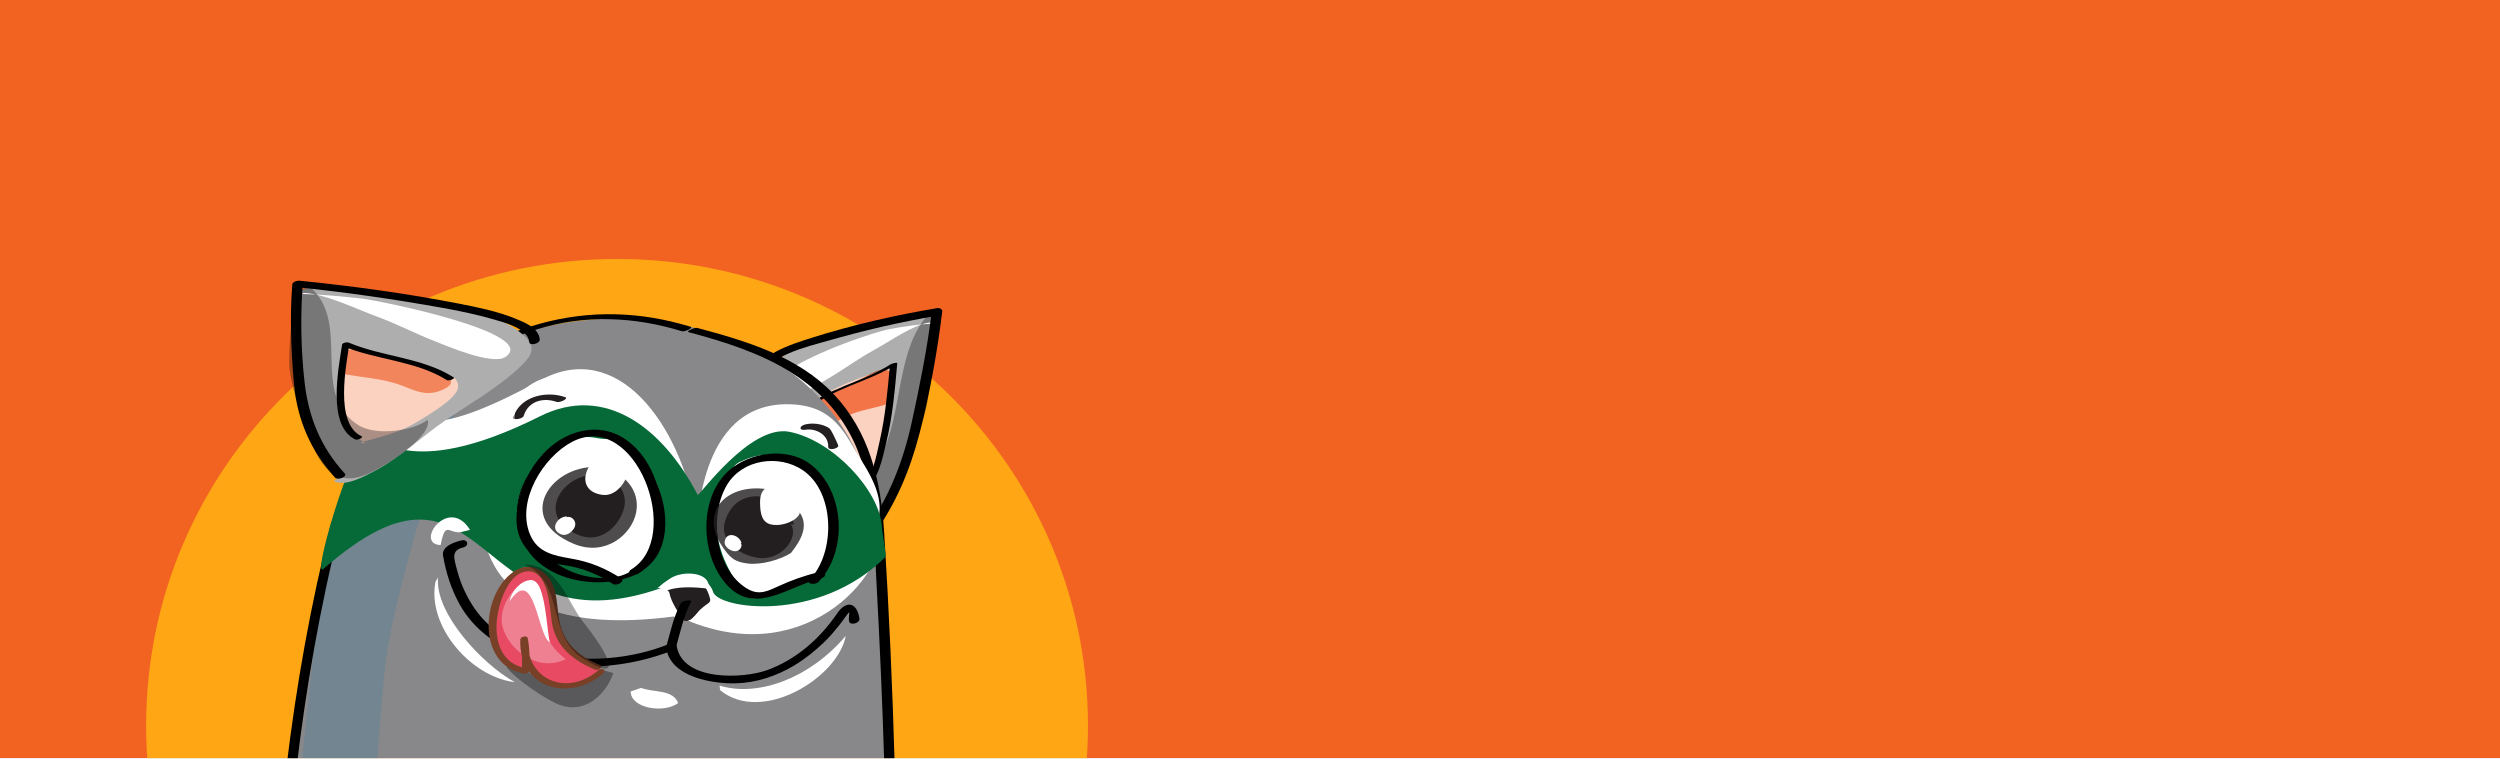
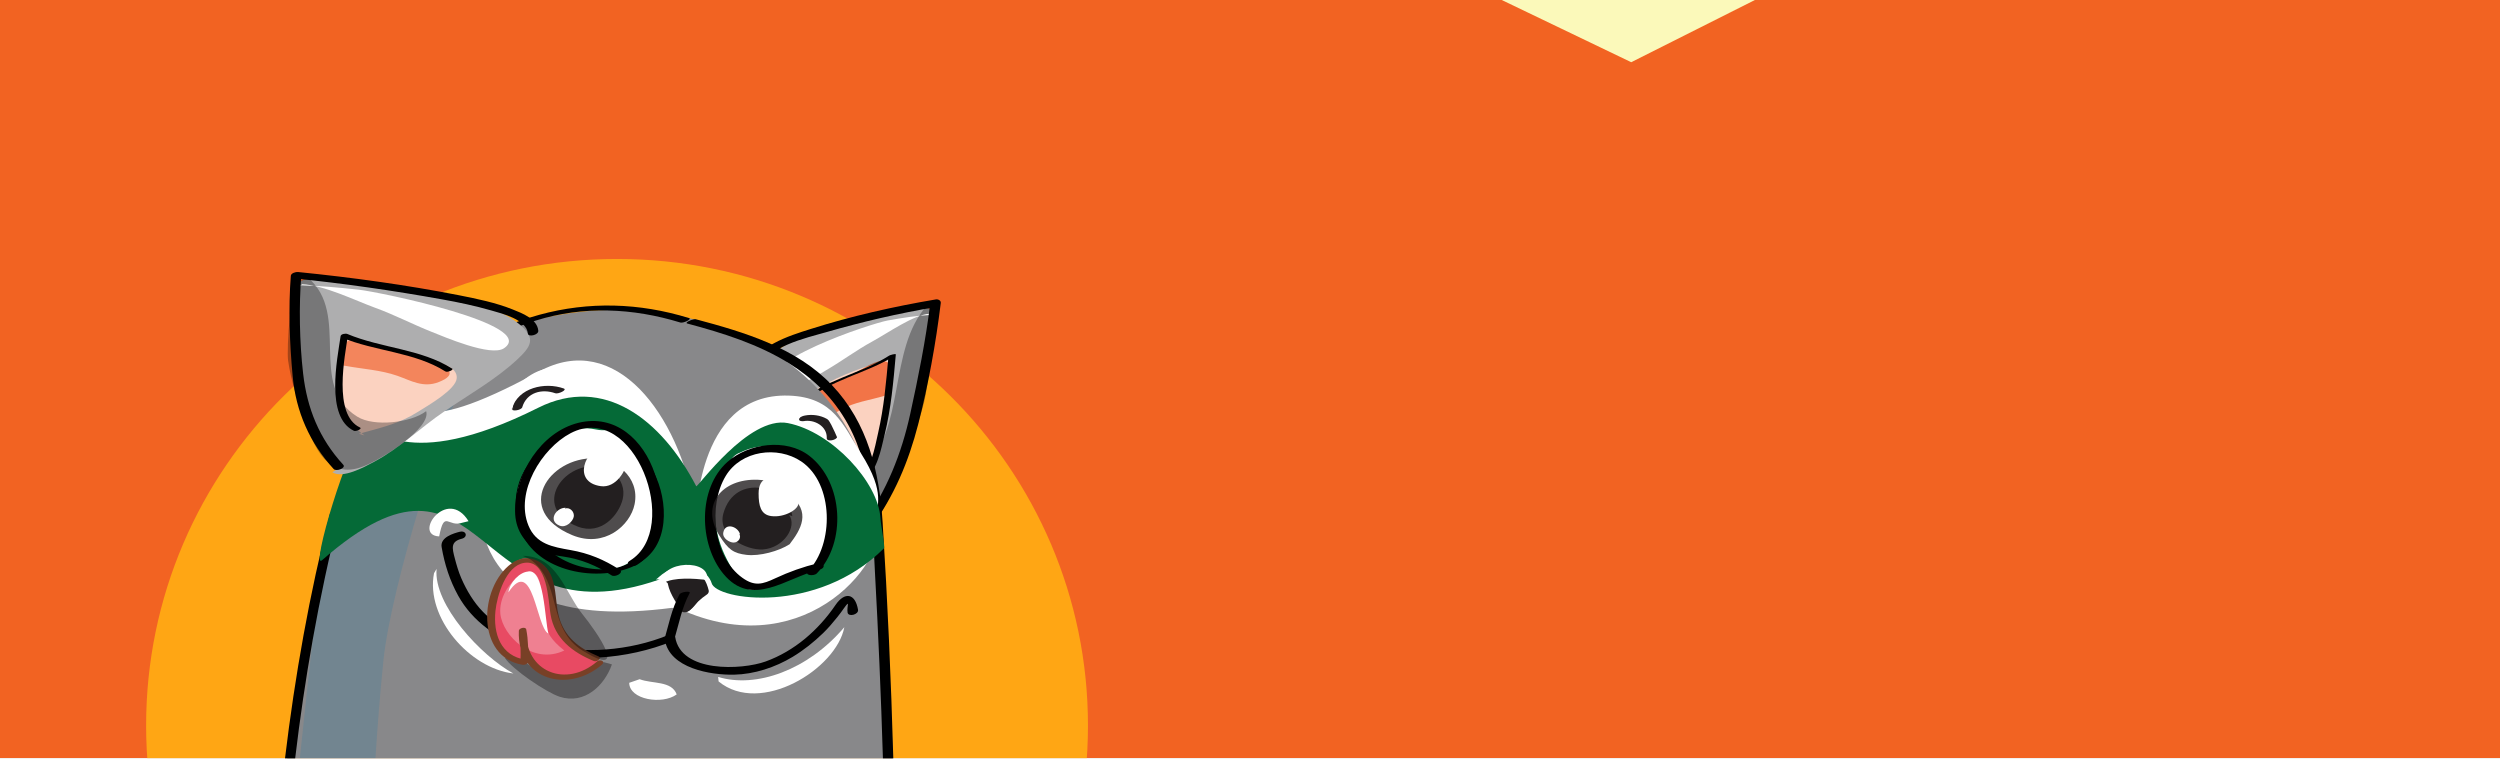
<svg xmlns="http://www.w3.org/2000/svg" width="1728" height="524" viewBox="0 0 1728 524" fill="none">
-   <g clip-path="url(#clip0_562_2039)">
+   <g clip-path="url(#clip0_636_4801)">
    <rect width="1728" height="524" fill="white" />
-     <g filter="url(#filter0_d_562_2039)">
+     <g filter="url(#filter0_d_636_4801)">
      <rect width="1728" height="524" fill="#F26322" />
    </g>
    <ellipse cx="426.5" cy="501.5" rx="325.5" ry="322.5" fill="#FFA614" />
-     <path d="M598.21 368.15C612.846 359.537 622.629 326.267 627.994 309.356C635.055 287.151 637.107 267.474 642.235 245.623C644.365 236.615 650.717 224.959 644.326 220.099C639.434 216.384 625.509 219.545 619.355 219.941C598.881 221.205 576.434 231.557 556.078 238.709C546.847 241.949 536.866 248.113 529.371 256.568C519.864 267.315 520.929 273.598 526.255 284.266C534.066 299.952 545.309 311.964 555.289 325.438C565.033 338.556 572.016 354.242 583.298 365.503C587.44 369.612 596.514 378.976 602.51 373.484L598.17 368.15H598.21Z" fill="#AEAEAF" />
-     <path d="M590.597 344.047C612.097 322.592 614.898 283.475 615.608 254.789C598.526 259.254 583.338 264.549 567.006 274.031C560.497 277.825 550.832 281.144 549.294 291.772C547.795 302.362 560.418 316.665 565.271 322.908C573.516 333.616 583.062 337.251 593.871 342.545L590.597 344.047Z" fill="#FBD2C0" />
+     <path d="M597.21 362.149C611.846 353.535 621.629 320.266 626.994 303.355C634.056 281.149 636.107 261.472 641.235 239.622C643.366 230.613 649.717 218.957 643.326 214.097C638.435 210.383 624.509 213.544 618.355 213.939C597.881 215.203 575.434 225.556 555.078 232.707C545.847 235.947 535.867 242.111 528.371 250.567C518.864 261.314 519.929 267.596 525.255 278.265C533.066 293.951 544.309 305.963 554.289 319.436C564.033 332.554 571.016 348.24 582.298 359.501C586.441 363.611 595.514 372.975 601.51 367.483L597.171 362.149H597.21Z" fill="#AEAEAF" />
+     <path d="M589.598 338.045C611.098 316.59 613.899 277.473 614.609 248.788C597.527 253.252 582.339 258.547 566.007 268.03C559.498 271.823 549.833 275.142 548.295 285.771C546.796 296.36 559.419 310.663 564.272 316.906C572.516 327.614 582.063 331.249 592.872 336.544L589.598 338.045Z" fill="#FBD2C0" />
    <g style="mix-blend-mode:multiply">
-       <path d="M641.446 217.529C614.699 247.4 627.086 304.021 597.657 329.23C587.953 337.567 570.28 334.366 564.283 325.081C559.392 338.476 579.59 363.171 587.756 368.939C604.166 380.477 615.607 351.04 622.431 334.09C628.783 318.403 635.568 300.228 639.789 283.909C642.156 274.743 649.572 220.177 645.194 220.335L641.446 217.529Z" fill="#AEAEAF" />
+       <path d="M640.446 211.528C613.7 241.399 626.087 298.02 596.658 323.229C586.953 331.566 569.28 328.365 563.284 319.08C558.392 332.475 578.59 357.17 586.756 362.938C603.167 374.476 614.607 345.039 621.432 328.089C627.783 312.403 634.568 294.227 638.79 277.909C641.156 268.742 648.573 214.176 644.194 214.334L640.446 211.528Z" fill="#AEAEAF" />
    </g>
-     <path d="M643.458 222.863C632.728 223.416 614.7 236.179 603.891 242.066C593.16 247.874 582.943 255.54 572.292 261.743C565.901 265.497 539.51 282.21 534.263 275.138C520.416 256.449 603.851 229.462 614.542 227.526C624.799 225.669 634.306 224.207 644.089 223.693C644.326 224.444 644.365 225.55 644.681 226.222L643.419 222.903L643.458 222.863Z" fill="white" />
+     <path d="M642.459 216.862C631.729 217.415 613.7 230.177 602.891 236.065C592.161 241.873 581.944 249.538 571.293 255.742C564.902 259.495 538.51 276.209 533.264 269.136C519.417 250.447 602.852 223.46 613.543 221.524C623.799 219.667 633.307 218.205 643.09 217.692C643.327 218.442 643.366 219.549 643.682 220.22L642.419 216.901L642.459 216.862Z" fill="white" />
    <g style="mix-blend-mode:multiply" opacity="0.73">
-       <path d="M612.491 279.525C602.116 282.726 592.215 283.674 582.076 289.206C573.989 293.671 566.02 300.98 558.407 295.251C541.088 282.252 578.21 271.03 586.968 266.644C593.043 263.602 604.483 255.621 610.282 255.502C622.038 255.225 612.649 269.647 616.16 278.103L612.491 279.486V279.525Z" fill="#F26322" />
+       <path d="M611.492 273.523C601.117 276.724 591.215 277.672 581.077 283.204C572.99 287.669 565.021 294.978 557.407 289.249C540.089 276.25 577.211 265.028 585.968 260.642C592.044 257.6 603.484 249.619 609.283 249.5C621.039 249.223 611.65 263.645 615.161 272.101L611.492 273.484V273.523Z" fill="#F26322" />
    </g>
-     <path d="M603.181 370.402C619.039 348.907 629.02 325.042 635.647 299.28C642.63 272.135 647.877 243.212 651.269 215.396C651.467 213.657 649.376 212.709 647.916 212.946C618.645 217.885 589.492 224.484 561.167 233.453C546.334 238.155 522.704 245.346 518.444 262.652C517.576 266.208 524.953 265.379 525.742 262.139C529.726 245.741 558.406 239.538 572.134 235.587C596.869 228.435 621.919 222.627 647.324 218.32C646.22 217.49 645.115 216.7 643.971 215.87C640.855 241.237 635.647 267.078 630.164 292.049C624.128 319.55 613.911 345.43 597.145 368.189C594.423 371.903 601.169 373.128 603.181 370.402Z" fill="black" />
-     <path d="M597.973 338.001C607.401 331.601 609.926 316.625 612.451 306.392C616.948 288.177 618.526 269.685 620.183 251.035C620.262 250.166 616.041 251.51 615.686 251.747C595.527 264.707 570.753 268.263 552.646 284.66C551.699 285.529 556.394 284.937 557.222 284.147C575.053 268.026 599.669 264.509 619.552 251.747C618.053 251.984 616.554 252.221 615.094 252.418C613.516 270.12 611.978 287.545 608.033 304.89C605.626 315.401 602.983 332.035 593.397 338.555C592.45 339.187 597.026 338.713 597.973 338.041V338.001Z" fill="black" />
-     <path d="M618.015 530.146H199.538C205.811 476.331 216.146 416.352 232.36 370.755C233.504 367.554 234.648 364.393 235.871 361.351C236.029 360.877 236.226 360.442 236.384 360.007L235.95 360.995L233.543 366.448L233.109 367.475C233.464 364.591 233.859 361.746 234.372 358.941C238.198 337.011 246.562 317.453 258.357 300.463C265.379 290.269 273.624 280.983 282.855 272.646C333.744 226.615 413.905 209.506 480.614 226.694H480.653C492.172 229.657 503.297 233.648 513.79 238.706C515.289 239.417 529.531 244.514 546.494 257.197C546.494 257.197 546.533 257.197 546.533 257.237C564.246 270.434 584.957 291.81 597.383 325C603.064 340.212 607.048 357.913 608.153 378.46C609.218 397.504 617.66 503.555 617.976 525.76C617.976 527.222 618.015 528.684 618.015 530.146Z" fill="#88888A" />
-     <path opacity="0.2" d="M328.026 254.748C308.419 291.771 271.14 412.125 266.011 462.66C263.802 484.313 261.988 506.914 260.528 530.147H208.258C211.532 498.458 214.688 469.852 217.055 448.752V448.673C217.173 447.488 217.331 446.302 217.449 445.157C220.014 422.358 225.3 396.162 232.361 370.755C232.716 369.333 233.15 367.871 233.545 366.449C234.255 363.999 234.965 361.549 235.714 359.139C242.224 337.565 249.956 317.098 258.358 300.464C260.173 296.789 262.067 293.272 264 289.993C263.644 284.619 272.008 278.376 282.856 272.647C301.792 262.611 328.183 254.155 328.026 254.748Z" fill="#197AA9" />
-     <path d="M236.226 359.89C236.147 360.245 236.029 360.64 235.95 360.996C235.95 361.115 235.871 361.233 235.871 361.352C228.494 390.195 222.301 419.316 217.054 448.673V448.752C212.241 475.739 208.257 502.884 205.022 530.147H198C204.864 473.171 214.884 416.589 229.086 361.075C229.402 359.85 232.36 358.981 234.372 358.941C234.885 358.941 235.358 359.02 235.713 359.139C236.108 359.257 236.305 359.534 236.226 359.89Z" fill="black" />
-     <path d="M618.45 530.147H611.27C609.968 486.881 608.075 443.655 605.708 400.468C604.327 375.457 604.09 349.261 597.384 325C594.938 316.11 591.664 307.496 587.127 299.278C576.989 280.865 562.866 267.431 546.534 257.237C546.534 257.197 546.494 257.197 546.494 257.197C525.468 244.04 500.733 236.177 476.038 229.618C474.145 229.144 478.129 227.129 480.614 226.694H480.654C481.167 226.576 481.601 226.576 481.916 226.655C515.408 235.584 551.544 246.292 576.16 272.331C600.855 298.448 608.864 332.152 611.073 367.159C614.505 421.449 616.911 475.778 618.45 530.147Z" fill="black" />
-     <path d="M477.064 225.786C442.901 215.315 408.186 214.169 373.668 223.613C332.996 234.755 296.861 259.371 264.039 285.093C260.922 287.543 268.142 287.108 269.719 285.884C300.49 261.781 333.509 239.457 371.104 227.643C404.123 217.251 438.483 218.871 471.305 228.947C473.277 229.539 479.747 226.537 477.104 225.746L477.064 225.786Z" fill="black" />
-     <path d="M465.347 426.152C312.639 446.066 333.35 343.334 333.705 340.173C334.454 333.298 235.437 356.65 243.997 330.453C252.282 305.126 277.766 288.018 281.79 285.054C290.153 278.969 281.08 313.424 373.509 262.809C426.608 233.767 470.041 292.482 481.324 357.559C483.77 371.823 479.193 277.112 546.336 279.443C577.304 280.51 583.931 300.187 595.924 319.034C614.544 348.392 605.352 355.544 607.956 363.446C617.029 391.183 560.143 464.636 474.46 428.562L465.347 426.073V426.152Z" fill="white" />
-     <path d="M456.864 406.514C325.261 452.545 338.911 292.087 223.522 393.277C215.395 400.39 241.826 311.685 252.596 303.862C260.959 297.777 279.145 334.879 373.153 287.78C418.243 265.179 458.126 295.683 482.23 342.07C482.94 343.453 518.365 293.114 545.585 298.449C576.079 304.454 608.112 339.383 609.572 364.197C609.887 369.531 612.885 384.111 612.057 384.94C565.665 431.328 495.721 420.778 492.841 408.964C492.171 406.277 487.595 398.73 479.153 398.019C461.795 396.517 456.785 405.487 454.339 406.474H456.824L456.864 406.514Z" fill="#056A37" />
-     <path d="M237.962 327.766C219.658 320.417 213.977 291.731 210.506 277.191C206.008 258.067 207.862 241.037 205.929 222.19C205.14 214.406 199.065 204.37 209.125 200.142C216.857 196.863 235.477 199.51 243.958 199.787C272.204 200.695 301.041 209.428 327.709 215.473C339.781 218.199 352.247 223.454 360.689 230.685C371.379 239.891 368.342 245.344 358.401 254.59C343.725 268.261 325.184 278.732 308.024 290.427C291.258 301.846 277.806 315.478 259.383 325.316C252.637 328.912 237.765 337.091 230.704 332.389L238.002 327.727L237.962 327.766Z" fill="#AEAEAF" />
-     <path d="M252.875 306.904C230.349 291.06 235.399 261.781 240.803 240.326C261.475 243.487 279.543 247.28 298.163 254.195C305.579 256.961 317.098 259.371 316.704 267.313C316.27 275.215 297.097 286.121 289.602 290.823C276.781 298.923 263.881 301.767 249.048 305.837L252.835 306.943L252.875 306.904Z" fill="#FBD2C0" />
+     <path d="M602.181 364.401C618.04 342.906 628.02 319.041 634.648 293.279C641.63 266.134 646.877 237.211 650.27 209.395C650.467 207.656 648.376 206.708 646.917 206.945C617.645 211.884 588.492 218.483 560.168 227.452C545.335 232.154 521.705 239.345 517.444 256.651C516.577 260.207 523.953 259.378 524.742 256.138C528.727 239.74 557.406 233.537 571.135 229.586C595.869 222.434 620.92 216.626 646.325 212.319C645.22 211.489 644.116 210.699 642.972 209.869C639.855 235.236 634.648 261.077 629.165 286.048C623.129 313.549 612.911 339.429 596.146 362.188C593.424 365.902 600.169 367.127 602.181 364.401Z" fill="black" />
+     <path d="M596.974 332C606.402 325.6 608.927 310.624 611.452 300.391C615.949 282.176 617.527 263.684 619.184 245.035C619.263 244.165 615.042 245.509 614.687 245.746C594.528 258.706 569.754 262.262 551.647 278.659C550.7 279.529 555.395 278.936 556.223 278.146C574.054 262.025 598.67 258.508 618.553 245.746C617.054 245.983 615.555 246.22 614.095 246.417C612.517 264.119 610.979 281.544 607.034 298.889C604.627 309.4 601.984 326.034 592.398 332.554C591.451 333.186 596.027 332.712 596.974 332.04V332Z" fill="black" />
+     <path d="M617.015 524.147H198.538C204.81 470.331 215.146 410.352 231.359 364.755C232.503 361.555 233.647 358.394 234.87 355.351C235.028 354.877 235.225 354.443 235.383 354.008L234.949 354.996L232.543 360.448L232.109 361.476C232.464 358.591 232.859 355.746 233.371 352.941C237.198 331.012 245.561 311.453 257.356 294.463C264.378 284.269 272.623 274.984 281.854 266.647C332.744 220.615 412.905 203.507 479.613 220.694H479.653C491.172 223.658 502.297 227.648 512.79 232.706C514.289 233.417 528.53 238.514 545.493 251.198C545.493 251.198 545.533 251.198 545.533 251.237C563.246 264.434 583.956 285.81 596.383 319C602.064 334.212 606.048 351.914 607.152 372.46C608.218 391.505 616.66 497.555 616.975 519.761C616.975 521.223 617.015 522.685 617.015 524.147Z" fill="#88888A" />
+     <path opacity="0.2" d="M327.025 248.749C307.419 285.771 270.139 406.125 265.011 456.661C262.802 478.313 260.987 500.914 259.528 524.147H207.257C210.532 492.459 213.688 463.852 216.055 442.753V442.674C216.173 441.488 216.331 440.303 216.449 439.157C219.013 416.359 224.299 390.162 231.361 364.756C231.716 363.333 232.15 361.872 232.544 360.449C233.254 357.999 233.964 355.55 234.714 353.139C241.223 331.566 248.955 311.099 257.358 294.464C259.173 290.789 261.066 287.273 262.999 283.993C262.644 278.62 271.007 272.377 281.856 266.648C300.791 256.612 327.183 248.156 327.025 248.749Z" fill="#197AA9" />
+     <path d="M235.226 353.889C235.147 354.245 235.029 354.64 234.95 354.996C234.95 355.114 234.871 355.233 234.871 355.351C227.494 384.195 221.301 413.315 216.054 442.673V442.752C211.241 469.738 207.257 496.883 204.022 524.147H197C203.864 467.17 213.884 410.589 228.086 355.075C228.402 353.85 231.36 352.98 233.372 352.941C233.885 352.941 234.358 353.02 234.713 353.138C235.108 353.257 235.305 353.534 235.226 353.889Z" fill="black" />
+     <path d="M617.45 524.147H610.27C608.968 480.881 607.075 437.655 604.708 394.469C603.327 369.457 603.09 343.261 596.384 319.001C593.938 310.11 590.664 301.497 586.127 293.278C575.989 274.866 561.866 261.432 545.534 251.237C545.534 251.198 545.495 251.198 545.495 251.198C524.468 238.04 499.734 230.178 475.038 223.619C473.145 223.144 477.129 221.129 479.614 220.695H479.654C480.167 220.576 480.601 220.576 480.916 220.655C514.409 229.585 550.544 240.293 575.16 266.331C599.856 292.449 607.864 326.152 610.073 361.16C613.505 415.449 615.911 469.779 617.45 524.147Z" fill="black" />
+     <path d="M476.064 219.786C441.901 209.315 407.186 208.169 372.668 217.613C331.996 228.755 295.86 253.371 263.039 279.093C259.922 281.543 267.141 281.108 268.719 279.884C299.49 255.781 332.509 233.457 370.104 221.643C403.123 211.251 437.483 212.871 470.305 222.947C472.277 223.539 478.747 220.537 476.104 219.746L476.064 219.786Z" fill="black" />
+     <path d="M464.347 420.152C311.639 440.066 332.35 337.335 332.705 334.174C333.454 327.299 234.437 350.65 242.997 324.454C251.282 299.127 276.766 282.018 280.79 279.055C289.153 272.97 280.08 307.424 372.509 256.809C425.608 227.768 469.041 286.483 480.324 351.559C482.77 365.823 478.193 271.113 545.336 273.444C576.304 274.511 582.931 294.188 594.924 313.035C613.544 342.392 604.352 349.544 606.956 357.446C616.029 385.184 559.143 458.637 473.46 422.562L464.347 420.073V420.152Z" fill="white" />
+     <path d="M455.864 400.513C324.262 446.545 337.911 286.087 222.522 387.277C214.396 394.389 240.827 305.685 251.596 297.861C259.96 291.776 278.146 328.878 372.153 281.78C417.243 259.179 457.127 289.682 481.23 336.069C481.94 337.452 517.366 287.114 544.585 292.448C575.08 298.454 607.112 333.383 608.572 358.196C608.888 363.53 611.886 378.11 611.057 378.94C564.665 425.327 494.722 414.777 491.842 402.963C491.171 400.276 486.595 392.73 478.153 392.018C460.795 390.517 455.785 399.486 453.34 400.474H455.825L455.864 400.513Z" fill="#056A37" />
+     <path d="M236.962 321.766C218.657 314.416 212.977 285.731 209.505 271.19C205.008 252.066 206.862 235.037 204.929 216.189C204.14 208.406 198.065 198.37 208.124 194.142C215.856 190.862 234.476 193.51 242.958 193.786C271.203 194.695 300.041 203.427 326.709 209.472C338.78 212.199 351.246 217.454 359.688 224.685C370.379 233.891 367.341 239.344 357.4 248.589C342.725 262.261 324.184 272.731 307.023 284.427C290.257 295.846 276.805 309.477 258.383 319.316C251.637 322.911 236.764 331.09 229.703 326.389L237.001 321.726L236.962 321.766Z" fill="#AEAEAF" />
+     <path d="M251.875 300.903C229.349 285.059 234.399 255.78 239.803 234.325C260.475 237.486 278.543 241.279 297.163 248.194C304.579 250.96 316.098 253.37 315.704 261.312C315.27 269.214 296.097 280.12 288.602 284.822C275.781 292.922 262.881 295.766 248.048 299.836L251.835 300.942L251.875 300.903Z" fill="#FBD2C0" />
    <g style="mix-blend-mode:multiply">
-       <path d="M213.78 197.85C243.959 223.414 213.07 272.527 248.062 294.061C259.62 301.174 285.026 298.25 295.559 290.189C299.188 301.766 265.104 323.261 252.283 328.318C226.641 338.433 217.765 313.106 212.281 298.487C207.192 284.974 202.103 269.327 200.131 255.221C199.026 247.319 201.788 200.22 207.863 200.299L213.741 197.85H213.78Z" fill="#AEAEAF" />
+       <path d="M212.78 191.85C242.958 217.414 212.07 266.528 247.061 288.062C258.62 295.174 284.025 292.25 294.558 284.19C298.187 295.767 264.103 317.261 251.282 322.319C225.64 332.434 216.764 307.107 211.281 292.487C206.192 278.974 201.103 263.327 199.13 249.222C198.026 241.319 200.787 194.221 206.862 194.3L212.74 191.85H212.78Z" fill="#AEAEAF" />
    </g>
-     <path d="M209.717 202.473C224.51 202.868 246.602 213.734 260.251 218.712C273.861 223.651 286.209 230.171 299.582 235.465C307.629 238.626 340.372 252.89 349.406 246.687C373.194 230.408 263.328 207.807 248.89 206.226C235.043 204.725 222.104 203.539 208.612 203.184C208.099 203.856 207.823 204.764 207.152 205.357L209.717 202.473Z" fill="white" />
+     <path d="M208.716 196.474C223.51 196.869 245.601 207.735 259.251 212.713C272.861 217.652 285.208 224.172 298.582 229.466C306.629 232.627 339.372 246.891 348.406 240.688C372.194 224.409 262.328 201.808 247.889 200.227C234.043 198.726 221.103 197.54 207.612 197.185C207.099 197.857 206.823 198.765 206.152 199.358L208.716 196.474Z" fill="white" />
    <g style="mix-blend-mode:multiply" opacity="0.6">
-       <path d="M239.345 258.818C251.771 261.11 264.119 261.702 275.717 265.772C284.987 269.012 293.469 274.386 304.396 270.039C329.21 260.122 284.632 252.14 274.533 248.94C267.511 246.727 254.73 240.879 247.432 240.84C232.599 240.8 241.357 251.469 234.966 257.87L239.345 258.857V258.818Z" fill="#F26322" />
+       <path d="M238.344 252.818C250.77 255.11 263.118 255.702 274.716 259.772C283.987 263.012 292.468 268.386 303.396 264.039C328.209 254.122 283.632 246.14 273.533 242.94C266.511 240.727 253.729 234.879 246.431 234.84C231.598 234.8 240.356 245.469 233.965 251.87L238.344 252.857V252.818Z" fill="#F26322" />
    </g>
-     <path d="M238.278 327.253C221.71 309.196 213.228 288.294 210.506 264.073C208.021 242.262 207.547 217.725 209.283 195.836C207.626 196.705 205.969 197.574 204.313 198.444C238.554 201.881 272.56 206.82 306.446 212.905C317.966 214.96 329.406 217.37 340.649 220.61C348.026 222.743 364.989 226.813 365.857 236.533C366.094 239.22 373.313 237.6 373.076 234.597C372.327 226.418 361.912 222.506 355.482 219.938C343.568 215.157 330.747 212.549 318.202 210.06C281.436 202.869 244.235 197.772 206.995 194.018C205.535 193.86 202.182 194.729 202.024 196.626C200.249 219.108 201.196 243.527 203.287 266.009C205.535 290.467 215.043 312.08 231.611 330.177C233.465 332.192 240.33 329.505 238.278 327.253Z" fill="black" />
-     <path d="M249.758 301.45C231.02 292.599 239.383 252.139 241.513 237.638C239.975 238.151 238.476 238.665 236.937 239.179C260.173 248.938 287.275 249.175 308.853 262.728C310.313 263.637 314.85 261.582 313.587 260.792C291.693 247.042 264.512 246.686 241.001 236.808C239.935 236.373 236.622 236.808 236.425 238.349C234.097 254.272 225.734 294.337 245.656 303.781C247.036 304.413 251.731 302.358 249.758 301.45Z" fill="black" />
-     <path d="M435.918 395.253C410.907 407.541 373.786 392.092 366.093 365.066C360.925 347.009 367.671 325.83 384.161 316.189C408.383 302.044 438.758 316.782 448.66 340.726C455.485 357.203 455.406 385.493 436.747 394.305C432.407 396.359 439.035 396.754 441.047 395.806C464.4 384.782 463.099 351.948 452.842 332.31C440.021 307.813 405.384 301.609 381.833 313.7C360.215 324.803 352.246 350.13 360.689 372.494C371.695 401.614 415.049 409.122 440.218 396.754C444.518 394.621 437.93 394.265 435.918 395.253Z" fill="black" />
-     <path d="M443.098 475.463C451.895 478.821 465.189 476.372 468.74 485.973C458.641 493.322 435.997 489.608 435.918 477.952L443.137 475.463H443.098Z" fill="white" />
-     <path d="M372.997 318.677C353.667 340.923 355.245 362.299 366.409 377.59C373.155 386.836 388.421 385.887 399.586 389.601C409.29 392.841 416.509 399.914 424.162 399.005C439.232 397.188 451.303 383.517 455.564 361.469C457.852 349.813 444.242 319.428 433.551 306.034C427.989 299.04 423.373 305.046 413.038 302.873C396.272 299.396 386.212 307.258 374.299 317.453L372.997 318.638V318.677Z" fill="white" />
-     <path d="M496.787 343.609C494.972 354.475 494.736 363.76 496.393 372.69C498.089 381.62 501.639 390.273 507.399 399.874C514.894 408.883 513.356 415.719 525.703 412.834C539.116 409.713 564.087 401.771 570.833 392.565C575.922 375.456 575.37 360.165 571.346 347.679C566.454 323.261 538.879 305.796 512.646 318.796C504.795 321.403 503.494 330.649 499.983 338.473L496.866 343.57L496.787 343.609Z" fill="white" />
-     <path d="M318.91 373.521C314.492 374.627 305.103 377.393 306.247 384.11C308.299 396.043 311.888 407.264 317.766 417.853C327.589 435.515 344.71 447.369 363.449 453.928C395.363 465.11 434.654 461.83 465.701 449.226C463.965 448.87 462.269 448.515 460.533 448.119C463.61 468.034 492.369 472.656 508.267 472.34C522.35 472.064 536.828 467.283 548.82 460.052C556.552 455.39 563.456 449.858 569.965 443.576C573.515 440.138 576.711 436.345 579.788 432.512C581.445 430.418 583.023 428.324 584.522 426.151C588.901 420.105 586.139 425.084 586.849 429.391C587.402 432.67 594.621 430.813 594.069 427.455C592.135 415.957 584.837 414.89 578.526 424.136C566.691 441.521 550.122 456.022 530.2 463.213C513.671 469.179 471.539 471.155 467.673 446.223C467.318 444.01 463.807 444.603 462.505 445.117C436.035 455.864 404.436 458.195 376.664 451.794C360.884 448.159 346.209 440.533 334.848 428.917C328.339 422.239 323.526 414.1 319.818 405.605C317.885 401.1 316.504 396.359 315.281 391.617C313.545 384.94 312.322 380.317 320.173 378.381C324.631 377.274 323.329 372.454 318.871 373.56L318.91 373.521Z" fill="black" />
-     <path d="M429.251 399.757C418.639 392.842 407.87 388.378 395.364 386.204C383.017 384.031 371.498 382.135 366.251 369.214C356.822 346.139 375.403 315.873 395.443 305.402C439.39 282.485 472.645 371.387 436.391 393.554C432.21 396.082 438.285 398.256 441.086 396.557C462.191 383.676 460.495 354.002 453.631 333.495C445.78 310.104 426.411 291.968 400.808 298.251C374.811 304.652 356.744 333.851 357.02 359.573C357.138 371.15 362.582 380.752 372.72 386.204C378.046 389.049 384.397 389.8 390.275 390.669C402.662 392.526 413.156 396.833 423.689 403.669C426.174 405.289 432.604 401.812 429.291 399.678L429.251 399.757Z" fill="black" />
-     <path d="M566.415 395.293C556.158 397.782 546.493 401.22 536.946 405.685C528.11 409.833 522.705 411.493 514.184 405.408C493.986 391.065 490.199 355.544 502.625 334.958C513.277 317.296 538.445 313.977 554.777 324.922C577.579 340.253 577.421 382.491 559.63 400.627C556.513 403.788 563.535 404.42 565.547 402.366C586.258 381.266 584.128 339.384 560.379 321.05C544.402 308.722 518.366 312.397 503.848 325.238C483.098 343.651 484.045 382.057 500.969 402.603C520.851 426.666 544.165 405.329 567.559 399.679C572.017 398.612 570.794 394.226 566.375 395.293H566.415Z" fill="black" />
+     <path d="M237.278 321.253C220.709 303.196 212.228 282.294 209.506 258.073C207.02 236.262 206.547 211.725 208.283 189.836C206.626 190.705 204.969 191.574 203.312 192.444C237.554 195.881 271.559 200.82 305.446 206.905C316.965 208.96 328.406 211.37 339.649 214.61C347.026 216.743 363.989 220.813 364.857 230.533C365.093 233.22 372.313 231.6 372.076 228.597C371.326 220.418 360.912 216.506 354.481 213.938C342.568 209.157 329.747 206.549 317.202 204.06C280.435 196.869 243.235 191.772 205.995 188.018C204.535 187.86 201.182 188.729 201.024 190.626C199.249 213.108 200.196 237.527 202.286 260.009C204.535 284.467 214.042 306.08 230.611 324.177C232.465 326.192 239.329 323.505 237.278 321.253Z" fill="black" />
+     <path d="M248.757 295.451C230.019 286.6 238.382 246.14 240.513 231.639C238.974 232.152 237.475 232.666 235.937 233.18C259.172 242.939 286.274 243.176 307.852 256.729C309.312 257.638 313.849 255.583 312.586 254.793C290.692 241.042 263.511 240.687 240 230.809C238.935 230.374 235.621 230.809 235.424 232.35C233.096 248.273 224.733 288.338 244.655 297.782C246.035 298.414 250.73 296.359 248.757 295.451Z" fill="black" />
+     <path d="M434.918 389.254C409.907 401.542 372.786 386.093 365.093 359.067C359.925 341.01 366.671 319.831 383.161 310.19C407.383 296.045 437.758 310.783 447.66 334.727C454.485 351.204 454.406 379.494 435.747 388.306C431.407 390.36 438.035 390.755 440.047 389.807C463.4 378.783 462.099 345.949 451.842 326.311C439.021 301.814 404.384 295.61 380.833 307.701C359.215 318.804 351.246 344.131 359.689 366.495C370.695 395.615 414.049 403.123 439.218 390.755C443.518 388.622 436.93 388.266 434.918 389.254Z" fill="black" />
+     <path d="M442.098 469.462C450.895 472.821 464.189 470.371 467.74 479.973C457.641 487.322 434.997 483.608 434.918 471.952L442.137 469.462H442.098Z" fill="white" />
+     <path d="M371.997 312.678C352.667 334.923 354.245 356.299 365.409 371.59C372.155 380.836 387.422 379.888 398.586 383.602C408.29 386.842 415.51 393.915 423.163 393.006C438.232 391.188 450.304 377.517 454.564 355.469C456.852 343.813 443.242 313.429 432.552 300.034C426.989 293.04 422.374 299.046 412.038 296.873C395.272 293.396 385.213 301.259 373.299 311.453L371.997 312.638V312.678Z" fill="white" />
+     <path d="M495.788 337.61C493.973 348.476 493.736 357.761 495.393 366.691C497.09 375.62 500.64 384.273 506.4 393.875C513.895 402.884 512.356 409.719 524.704 406.835C538.117 403.713 563.088 395.771 569.834 386.565C574.923 369.456 574.371 354.165 570.347 341.679C565.455 317.261 537.88 299.797 511.646 312.796C503.796 315.404 502.494 324.65 498.983 332.473L495.867 337.57L495.788 337.61Z" fill="white" />
+     <path d="M317.911 367.521C313.493 368.628 304.104 371.393 305.248 378.11C307.299 390.043 310.889 401.265 316.767 411.854C326.59 429.516 343.711 441.369 362.449 447.928C394.364 459.11 433.655 455.831 464.702 443.226C462.966 442.871 461.269 442.515 459.534 442.12C462.611 462.034 491.369 466.657 507.267 466.341C521.351 466.064 535.828 461.283 547.821 454.053C555.553 449.39 562.457 443.858 568.966 437.576C572.516 434.139 575.712 430.345 578.789 426.513C580.445 424.419 582.023 422.324 583.522 420.151C587.901 414.106 585.14 419.084 585.85 423.391C586.402 426.671 593.621 424.814 593.069 421.455C591.136 409.957 583.838 408.89 577.526 418.136C565.691 435.521 549.123 450.022 529.201 457.214C512.672 463.18 470.54 465.155 466.674 440.223C466.319 438.011 462.808 438.603 461.506 439.117C435.036 449.864 403.437 452.196 375.665 445.795C359.885 442.159 345.21 434.534 333.849 422.917C327.339 416.24 322.527 408.1 318.818 399.605C316.885 395.101 315.505 390.359 314.282 385.618C312.546 378.94 311.323 374.317 319.173 372.381C323.631 371.275 322.329 366.454 317.872 367.561L317.911 367.521Z" fill="black" />
+     <path d="M428.251 393.757C417.639 386.842 406.87 382.378 394.364 380.204C382.017 378.031 370.497 376.135 365.251 363.214C355.822 340.139 374.403 309.873 394.443 299.402C438.39 276.485 471.645 365.387 435.391 387.554C431.21 390.082 437.285 392.256 440.086 390.557C461.191 377.676 459.495 348.002 452.631 327.495C444.78 304.104 425.411 285.968 399.808 292.251C373.811 298.652 355.743 327.851 356.02 353.573C356.138 365.15 361.582 374.752 371.72 380.204C377.046 383.049 383.397 383.8 389.275 384.669C401.662 386.526 412.156 390.833 422.689 397.669C425.174 399.289 431.604 395.812 428.291 393.678L428.251 393.757Z" fill="black" />
+     <path d="M565.416 389.293C555.159 391.782 545.494 395.22 535.947 399.685C527.11 403.833 521.706 405.493 513.185 399.408C492.987 385.065 489.2 349.544 501.626 328.958C512.277 311.296 537.446 307.977 553.778 318.922C576.58 334.253 576.422 376.491 558.63 394.627C555.514 397.788 562.536 398.42 564.548 396.366C585.258 375.266 583.128 333.384 559.38 315.05C543.403 302.722 517.366 306.397 502.849 319.238C482.099 337.651 483.046 376.057 499.969 396.603C519.852 420.666 543.166 399.329 566.56 393.679C571.017 392.612 569.794 388.226 565.376 389.293H565.416Z" fill="black" />
    <g opacity="0.8">
-       <path d="M412.21 322.747C379.861 321.957 355.56 358.861 396.548 375.891C418.679 385.057 436.629 369.253 439.627 354.554C443.532 335.391 425.622 322.668 411.065 322.944L412.21 322.786V322.747Z" fill="#231F20" />
+       <path d="M411.21 316.747C378.862 315.957 354.561 352.861 395.549 369.891C417.68 379.058 435.629 363.253 438.627 348.555C442.533 329.391 424.623 316.668 410.066 316.945L411.21 316.787V316.747Z" fill="#231F20" />
    </g>
    <g opacity="0.8">
-       <path d="M549.651 348.034C541.84 341.041 533.161 337.919 524.838 337.603C499.748 336.655 485.033 355.226 498.17 376.048C504.442 386.005 508.072 388.455 516.987 389.522C525.982 390.589 539.355 386.993 546.771 382.173C554.385 372.255 562.275 359.651 546.456 347.916L549.691 348.074L549.651 348.034Z" fill="#231F20" />
+       <path d="M548.651 342.035C540.84 335.042 532.161 331.92 523.838 331.604C498.748 330.656 484.033 349.227 497.17 370.049C503.442 380.006 507.072 382.456 515.987 383.523C524.982 384.59 538.355 380.994 545.771 376.174C553.385 366.256 561.275 353.652 545.456 341.917L548.691 342.075L548.651 342.035Z" fill="#231F20" />
    </g>
-     <path d="M411.498 328.16C387.197 328.16 369.84 358.229 400.295 369.964C416.705 376.286 428.856 361.785 431.42 350.959C434.734 336.892 420.611 325.71 409.96 330.215L411.498 328.16Z" fill="#231F20" />
-     <path d="M548.664 362.734C547.165 352.461 537.224 344.796 526.651 343.294C516.119 341.793 504.954 346.534 500.97 360.996C496.67 376.603 517.144 386.521 528.308 385.77C542.865 384.782 552.215 369.807 546.415 361.984L548.664 362.774V362.734Z" fill="#231F20" />
-     <path d="M419.034 313.58C404.754 316.78 396.548 339.263 416.234 342.028C426.845 343.569 434.341 330.728 434.222 324.169C434.065 315.595 424.044 310.972 418.443 314.963L419.034 313.58Z" fill="white" />
-     <path d="M553.949 353.883C558.841 343.334 525.27 323.775 525.349 347.087C525.349 355.582 526.848 361.707 533.949 362.695C543.18 364.038 553.831 357.795 552.845 353.212L553.949 353.844V353.883Z" fill="white" />
-     <path d="M391.971 356.965C385.383 356.807 379.426 365.974 387.789 369.332C392.326 371.15 396.942 366.29 397.533 363.326C398.362 359.454 394.456 356.333 391.537 357.518L391.971 356.965Z" fill="white" />
-     <path d="M512.529 375.418C511.345 370.005 502.232 366.765 500.931 374.154C500.22 378.144 505.388 381.068 508.071 381.029C511.582 381.029 513.554 377.315 511.976 375.181L512.529 375.418Z" fill="white" />
-     <path d="M462.27 406.791C462.665 414.575 467.872 421.49 471.698 428.009C473 430.222 476.708 429.037 478.01 427.575C481.521 423.545 485.229 419.83 489.687 416.867C490.555 416.314 491.107 415.128 490.871 414.141C489.293 407.819 486.531 402.366 479.825 400.707C474.263 399.324 467.951 402.445 463.059 404.658C458.601 406.673 462.546 410.94 466.333 409.202C469.45 407.779 472.606 406.238 476.038 406.041C480.969 405.725 482.784 412.442 483.651 416.037C484.046 415.128 484.44 414.22 484.835 413.271C479.904 416.551 475.801 420.779 471.935 425.204C474.026 425.046 476.156 424.927 478.247 424.769C475.012 419.317 469.884 412.955 469.568 406.357C469.371 402.406 462.073 403.393 462.27 406.831V406.791Z" fill="#231F20" />
-     <path d="M465.663 401.771C467.202 409.713 468.306 446.183 485.19 418.801C493.475 405.367 477.064 399.124 467.951 405.011L465.663 401.771Z" fill="#231F20" />
-     <path d="M459.588 408.883C467.162 404.853 480.456 405.841 489.609 406.829C492.804 392.249 457.221 392.802 457.852 409.634L459.588 408.883Z" fill="white" />
-     <path d="M324.869 366.251C310.036 342.149 286.011 376.011 304.552 376.761C308.181 357.993 310.627 370.756 320.49 367.318L324.869 366.251Z" fill="white" />
-     <path d="M467.003 448.239C470.159 437.492 472.369 425.757 477.734 415.839C478.562 414.338 471.698 414.931 470.593 416.946C465.189 426.863 463.019 438.598 459.863 449.346C459.271 451.361 466.372 450.333 467.003 448.239Z" fill="black" />
-     <path d="M301.001 402.167C295.005 432.907 325.618 467.994 355.836 471.51C333.784 459.498 300.41 423.977 302.777 399.203L301.001 402.167Z" fill="white" />
-     <path d="M497.381 473.881C523.536 481.942 559.395 469.219 584.603 439.506C579.159 468.429 526.613 500.868 497.696 477.003L497.381 473.881Z" fill="white" />
-     <path d="M361.99 287.426C365.067 277.232 375.521 274.505 384.831 277.824C386.843 278.536 393.392 275.493 390.631 274.505C377.731 269.922 359.229 273.873 354.85 288.414C354.14 290.705 361.32 289.678 362.03 287.426H361.99Z" fill="#231F20" />
-     <path d="M556.436 297.106C563.616 295.683 572.807 300.464 572.452 308.841C572.334 311.725 579.514 310.224 579.632 307.892C580.145 296.197 567.127 291.297 557.461 293.194C556.12 293.47 553.793 293.984 553.359 295.604C552.964 297.145 555.568 297.264 556.436 297.066V297.106Z" fill="#231F20" />
-     <path d="M355.244 290.585C355.047 270.79 380.886 266.917 395.482 270.157C388.658 255.973 374.574 259.884 364.239 267.668C353.903 275.452 347.354 286.99 355.678 287.819L355.244 290.585Z" fill="white" />
-     <path d="M551.977 291.772C568.349 276.481 582.826 296.198 579.947 309.078C574.582 296.948 568.783 280.63 550.715 297.106L551.977 291.772Z" fill="white" />
+     <path d="M410.499 322.161C386.198 322.161 368.84 352.229 399.295 363.964C415.706 370.286 427.856 355.785 430.421 344.959C433.734 330.893 419.612 319.711 408.96 324.215L410.499 322.161Z" fill="#231F20" />
+     <path d="M547.664 356.734C546.165 346.461 536.224 338.796 525.651 337.294C515.118 335.793 503.954 340.534 499.97 354.996C495.67 370.603 516.144 380.521 527.308 379.77C541.865 378.782 551.214 363.807 545.415 355.984L547.664 356.774V356.734Z" fill="#231F20" />
+     <path d="M418.034 307.581C403.754 310.781 395.548 333.263 415.234 336.029C425.845 337.57 433.341 324.729 433.222 318.17C433.065 309.596 423.044 304.973 417.443 308.964L418.034 307.581Z" fill="white" />
+     <path d="M552.95 347.884C557.842 337.335 524.271 317.776 524.349 341.088C524.349 349.583 525.849 355.708 532.949 356.696C542.18 358.039 552.832 351.796 551.846 347.213L552.95 347.845V347.884Z" fill="white" />
+     <path d="M390.971 350.965C384.383 350.807 378.427 359.974 386.79 363.332C391.326 365.15 395.942 360.29 396.534 357.326C397.362 353.454 393.457 350.333 390.537 351.518L390.971 350.965Z" fill="white" />
+     <path d="M511.529 369.417C510.345 364.004 501.232 360.764 499.93 368.153C499.22 372.143 504.388 375.067 507.071 375.028C510.582 375.028 512.554 371.314 510.976 369.18L511.529 369.417Z" fill="white" />
+     <path d="M461.27 400.791C461.664 408.575 466.872 415.489 470.698 422.009C472 424.222 475.708 423.036 477.01 421.574C480.521 417.544 484.229 413.83 488.687 410.867C489.555 410.313 490.107 409.128 489.871 408.14C488.293 401.818 485.531 396.366 478.825 394.706C473.262 393.323 466.951 396.445 462.059 398.657C457.601 400.672 461.546 404.94 465.333 403.201C468.45 401.779 471.606 400.238 475.038 400.04C479.969 399.724 481.783 406.441 482.651 410.037C483.046 409.128 483.44 408.219 483.835 407.271C478.904 410.55 474.801 414.778 470.935 419.204C473.026 419.046 475.156 418.927 477.247 418.769C474.012 413.316 468.884 406.955 468.568 400.356C468.371 396.405 461.073 397.393 461.27 400.83V400.791Z" fill="#231F20" />
+     <path d="M464.663 395.772C466.202 403.714 467.306 440.184 484.19 412.802C492.475 399.368 476.064 393.125 466.951 399.012L464.663 395.772Z" fill="#231F20" />
+     <path d="M458.588 402.884C466.163 398.853 479.457 399.841 488.609 400.829C491.805 386.249 456.221 386.802 456.853 403.634L458.588 402.884Z" fill="white" />
+     <path d="M323.869 360.251C309.036 336.149 285.011 370.011 303.552 370.761C307.182 351.993 309.628 364.756 319.49 361.318L323.869 360.251Z" fill="white" />
+     <path d="M466.004 442.238C469.16 431.491 471.369 419.756 476.734 409.838C477.563 408.337 470.698 408.93 469.594 410.945C464.189 420.862 462.02 432.597 458.864 443.345C458.272 445.36 465.373 444.332 466.004 442.238Z" fill="black" />
+     <path d="M300.002 396.167C294.006 426.907 324.618 461.994 354.836 465.511C332.784 453.499 299.41 417.978 301.777 393.204L300.002 396.167Z" fill="white" />
+     <path d="M496.38 467.882C522.535 475.942 558.395 463.219 583.603 433.506C578.159 462.429 525.612 494.869 496.696 471.003L496.38 467.882Z" fill="white" />
+     <path d="M360.99 281.426C364.067 271.232 374.521 268.505 383.831 271.824C385.843 272.536 392.391 269.493 389.63 268.505C376.73 263.922 358.228 267.873 353.85 282.414C353.14 284.705 360.319 283.678 361.029 281.426H360.99Z" fill="#231F20" />
+     <path d="M555.436 291.106C562.616 289.684 571.807 294.465 571.452 302.842C571.334 305.726 578.514 304.224 578.632 301.893C579.145 290.198 566.127 285.298 556.461 287.195C555.12 287.471 552.793 287.985 552.359 289.605C551.964 291.146 554.568 291.265 555.436 291.067V291.106Z" fill="#231F20" />
+     <path d="M354.245 284.585C354.047 264.79 379.887 260.917 394.483 264.157C387.658 249.973 373.575 253.884 363.239 261.668C352.903 269.452 346.355 280.99 354.679 281.819L354.245 284.585Z" fill="white" />
+     <path d="M550.978 285.772C567.349 270.481 581.827 290.197 578.947 303.078C573.582 290.948 567.783 274.629 549.715 291.106L550.978 285.772Z" fill="white" />
    <g style="mix-blend-mode:multiply" opacity="0.4">
-       <path d="M423.966 465.228C418.798 479.966 404.951 493.084 387.949 487.632C378.56 484.629 355.166 468.666 349.959 460.764C360.926 457.642 371.143 471.234 381.755 473.882C394.458 477.043 408.265 470.247 418.246 463.648L423.966 465.228Z" fill="#231F20" />
+       <path d="M422.965 459.229C417.797 473.967 403.951 487.085 386.948 481.633C377.559 478.63 354.166 462.667 348.958 454.765C359.925 451.643 370.143 465.235 380.755 467.883C393.457 471.044 407.264 464.247 417.245 457.649L422.965 459.229Z" fill="#231F20" />
    </g>
-     <path d="M412.327 459.972C365.738 442.152 394.654 407.935 369.249 393.434C346.289 380.355 325.815 459.537 362.582 462.461C362.897 455.073 363.174 447.684 361.438 440.453C359.11 469.099 389.96 486.248 414.734 462.896L412.367 459.972H412.327Z" fill="#E84A63" />
-     <path opacity="0.3" d="M374.496 415.048C375.246 386.244 344.791 408.884 346.842 430.221C348.302 445.235 369.171 466.058 391.025 455.627C372.958 441.482 379.072 433.342 375.838 418.051L374.496 415.009V415.048Z" fill="white" />
-     <path d="M414.615 459.656C401.084 454.085 390.827 446.143 387.158 431.524C384.949 422.712 385.62 413.467 382.345 404.853C377.769 392.802 364.83 387.942 354.494 395.489C331.85 412.084 329.957 460.486 362.463 465.543C363.568 465.702 365.895 464.99 365.935 463.528C366.211 455.863 366.211 448.632 364.751 441.086C364.357 438.952 359.702 440.058 359.623 441.994C358.281 476.291 394.022 485.497 417.14 465.306C419.743 463.015 415.641 461.513 413.786 463.133C392.602 481.625 363.607 470.72 364.751 441.56C363.055 441.876 361.319 442.152 359.623 442.468C361.003 449.66 361.003 456.732 360.727 464.003C361.871 463.331 363.055 462.659 364.199 461.987C346.92 459.301 341.871 443.93 343.448 428.323C344.514 417.813 350.668 397.03 363.291 395.054C379.544 392.525 379.939 421.29 381.517 430.694C384.357 447.407 396.626 456.811 411.538 462.936C413.589 463.765 417.495 460.842 414.496 459.617L414.615 459.656Z" fill="#784026" />
-     <path d="M365.461 401.142C377.296 397.547 377.532 434.767 380.057 443.934C371.576 439.825 369.603 389.605 352.403 415.446C353.192 408.808 360.214 401.3 366.132 401.063L365.461 401.142Z" fill="white" />
+     <path d="M411.328 453.973C364.738 436.153 393.655 401.936 368.249 387.435C345.29 374.356 324.816 453.538 361.582 456.462C361.898 449.073 362.174 441.685 360.438 434.454C358.111 463.1 388.96 480.248 413.734 456.897L411.367 453.973H411.328Z" fill="#E84A63" />
+     <path opacity="0.3" d="M373.496 409.049C374.246 380.244 343.791 402.885 345.842 424.221C347.302 439.236 368.171 460.059 390.025 449.628C371.958 435.482 378.072 427.343 374.838 412.052L373.496 409.009V409.049Z" fill="white" />
+     <path d="M413.615 453.657C400.084 448.086 389.827 440.144 386.159 425.525C383.95 416.713 384.62 407.468 381.346 398.854C376.77 386.803 363.83 381.943 353.495 389.49C330.851 406.085 328.957 454.487 361.463 459.544C362.568 459.703 364.896 458.991 364.935 457.529C365.211 449.864 365.211 442.633 363.752 435.087C363.357 432.953 358.702 434.059 358.623 435.995C357.282 470.292 393.023 479.498 416.14 459.307C418.744 457.016 414.641 455.514 412.787 457.134C391.603 475.626 362.608 464.721 363.752 435.561C362.055 435.877 360.319 436.153 358.623 436.469C360.004 443.661 360.004 450.733 359.728 458.003C360.872 457.332 362.055 456.66 363.199 455.988C345.921 453.302 340.871 437.931 342.449 422.324C343.514 411.814 349.668 391.031 362.292 389.055C378.545 386.526 378.939 415.291 380.517 424.695C383.358 441.408 395.626 450.812 410.538 456.937C412.59 457.766 416.495 454.843 413.497 453.618L413.615 453.657Z" fill="#784026" />
+     <path d="M364.461 395.141C376.296 391.546 376.532 428.766 379.057 437.933C370.576 433.824 368.603 383.604 351.403 409.445C352.192 402.807 359.214 395.299 365.132 395.062L364.461 395.141Z" fill="white" />
    <g style="mix-blend-mode:multiply" opacity="0.4">
-       <path d="M362.307 390.195C386.292 390.274 391.539 415.641 403.649 430.616C413.946 443.378 436.234 475.581 404.083 455.983C378.402 440.336 390.118 408.647 367.396 392.527L362.307 390.195Z" fill="#231F20" />
+       <path d="M361.306 384.196C385.291 384.275 390.538 409.642 402.649 424.617C412.945 437.379 435.234 469.581 403.083 449.983C377.401 434.337 389.118 402.648 366.395 386.527L361.306 384.196Z" fill="#231F20" />
    </g>
+     <path d="M1127.5 43L1038 0H1213L1127.5 43Z" fill="#FBF9BA" />
  </g>
  <defs>
-     <filter id="filter0_d_562_2039" x="-4" y="0" width="1736" height="532" filterUnits="userSpaceOnUse" color-interpolation-filters="sRGB">
+     <filter id="filter0_d_636_4801" x="-4" y="0" width="1736" height="532" filterUnits="userSpaceOnUse" color-interpolation-filters="sRGB">
      <feFlood flood-opacity="0" result="BackgroundImageFix" />
      <feColorMatrix in="SourceAlpha" type="matrix" values="0 0 0 0 0 0 0 0 0 0 0 0 0 0 0 0 0 0 127 0" result="hardAlpha" />
      <feOffset dy="4" />
      <feGaussianBlur stdDeviation="2" />
      <feComposite in2="hardAlpha" operator="out" />
      <feColorMatrix type="matrix" values="0 0 0 0 0 0 0 0 0 0 0 0 0 0 0 0 0 0 0.25 0" />
-       <feBlend mode="normal" in2="BackgroundImageFix" result="effect1_dropShadow_562_2039" />
-       <feBlend mode="normal" in="SourceGraphic" in2="effect1_dropShadow_562_2039" result="shape" />
+       <feBlend mode="normal" in2="BackgroundImageFix" result="effect1_dropShadow_636_4801" />
+       <feBlend mode="normal" in="SourceGraphic" in2="effect1_dropShadow_636_4801" result="shape" />
    </filter>
-     <clipPath id="clip0_562_2039">
+     <clipPath id="clip0_636_4801">
      <rect width="1728" height="524" fill="white" />
    </clipPath>
  </defs>
</svg>
